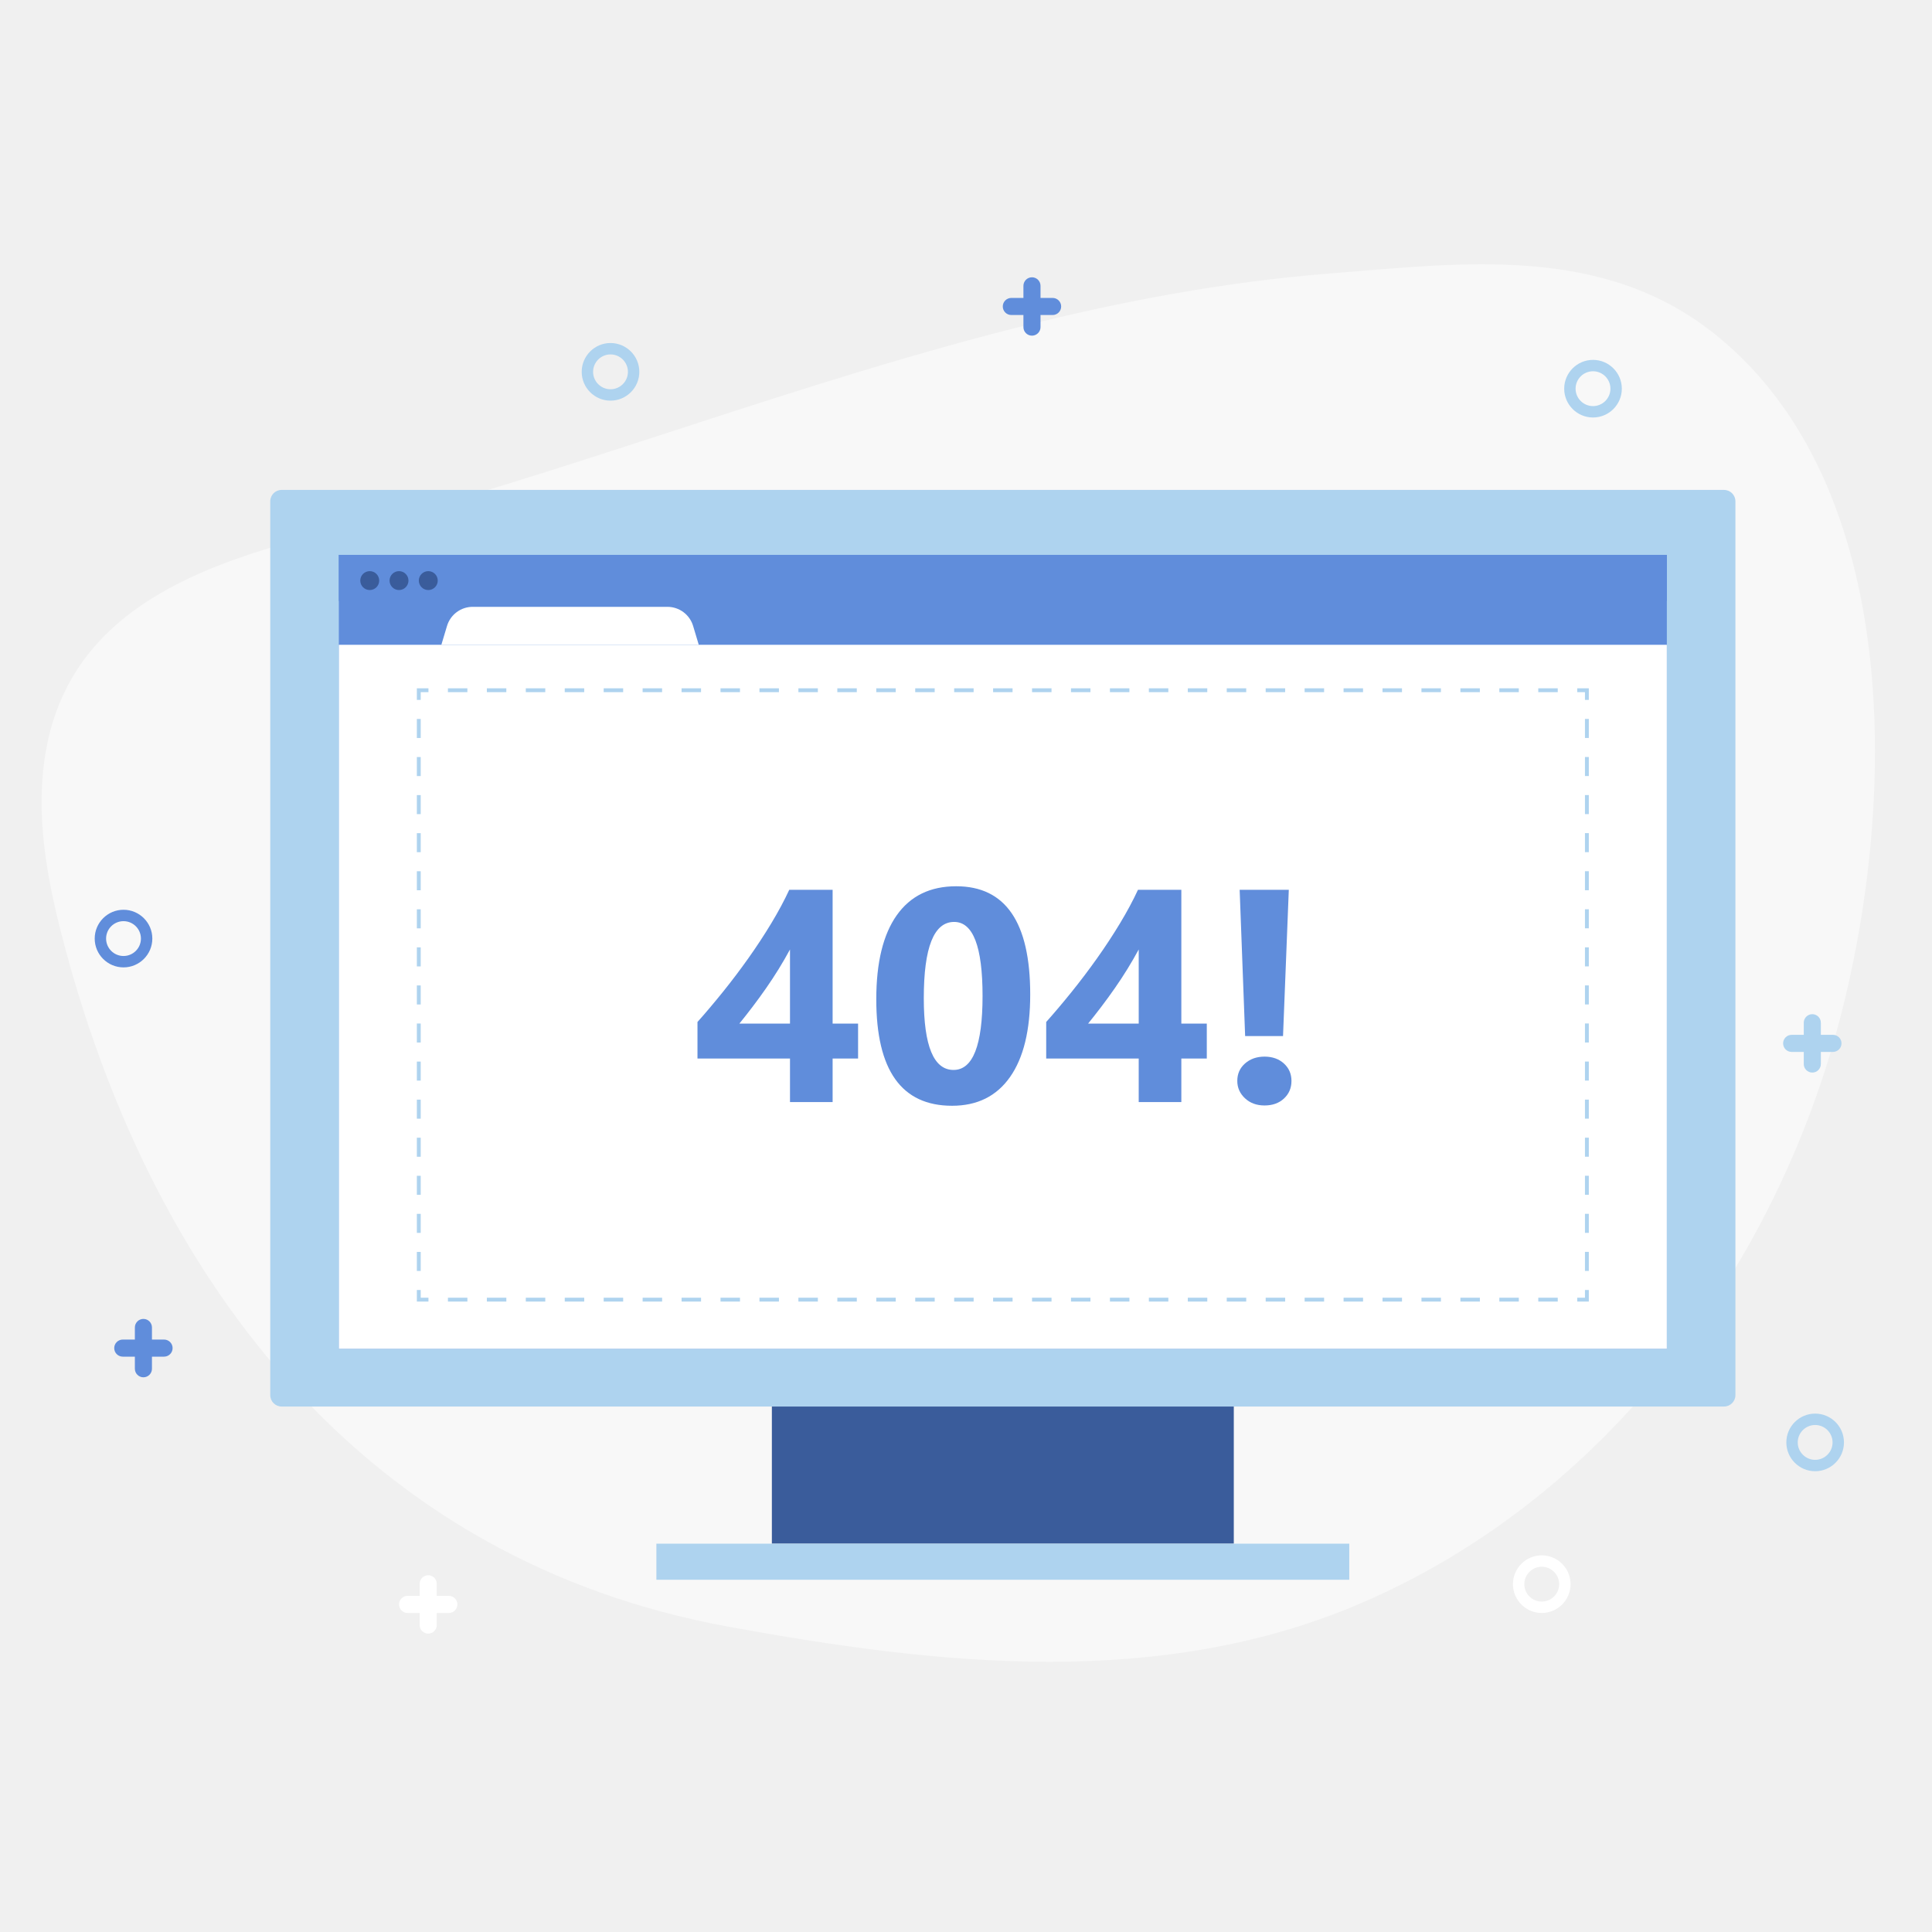
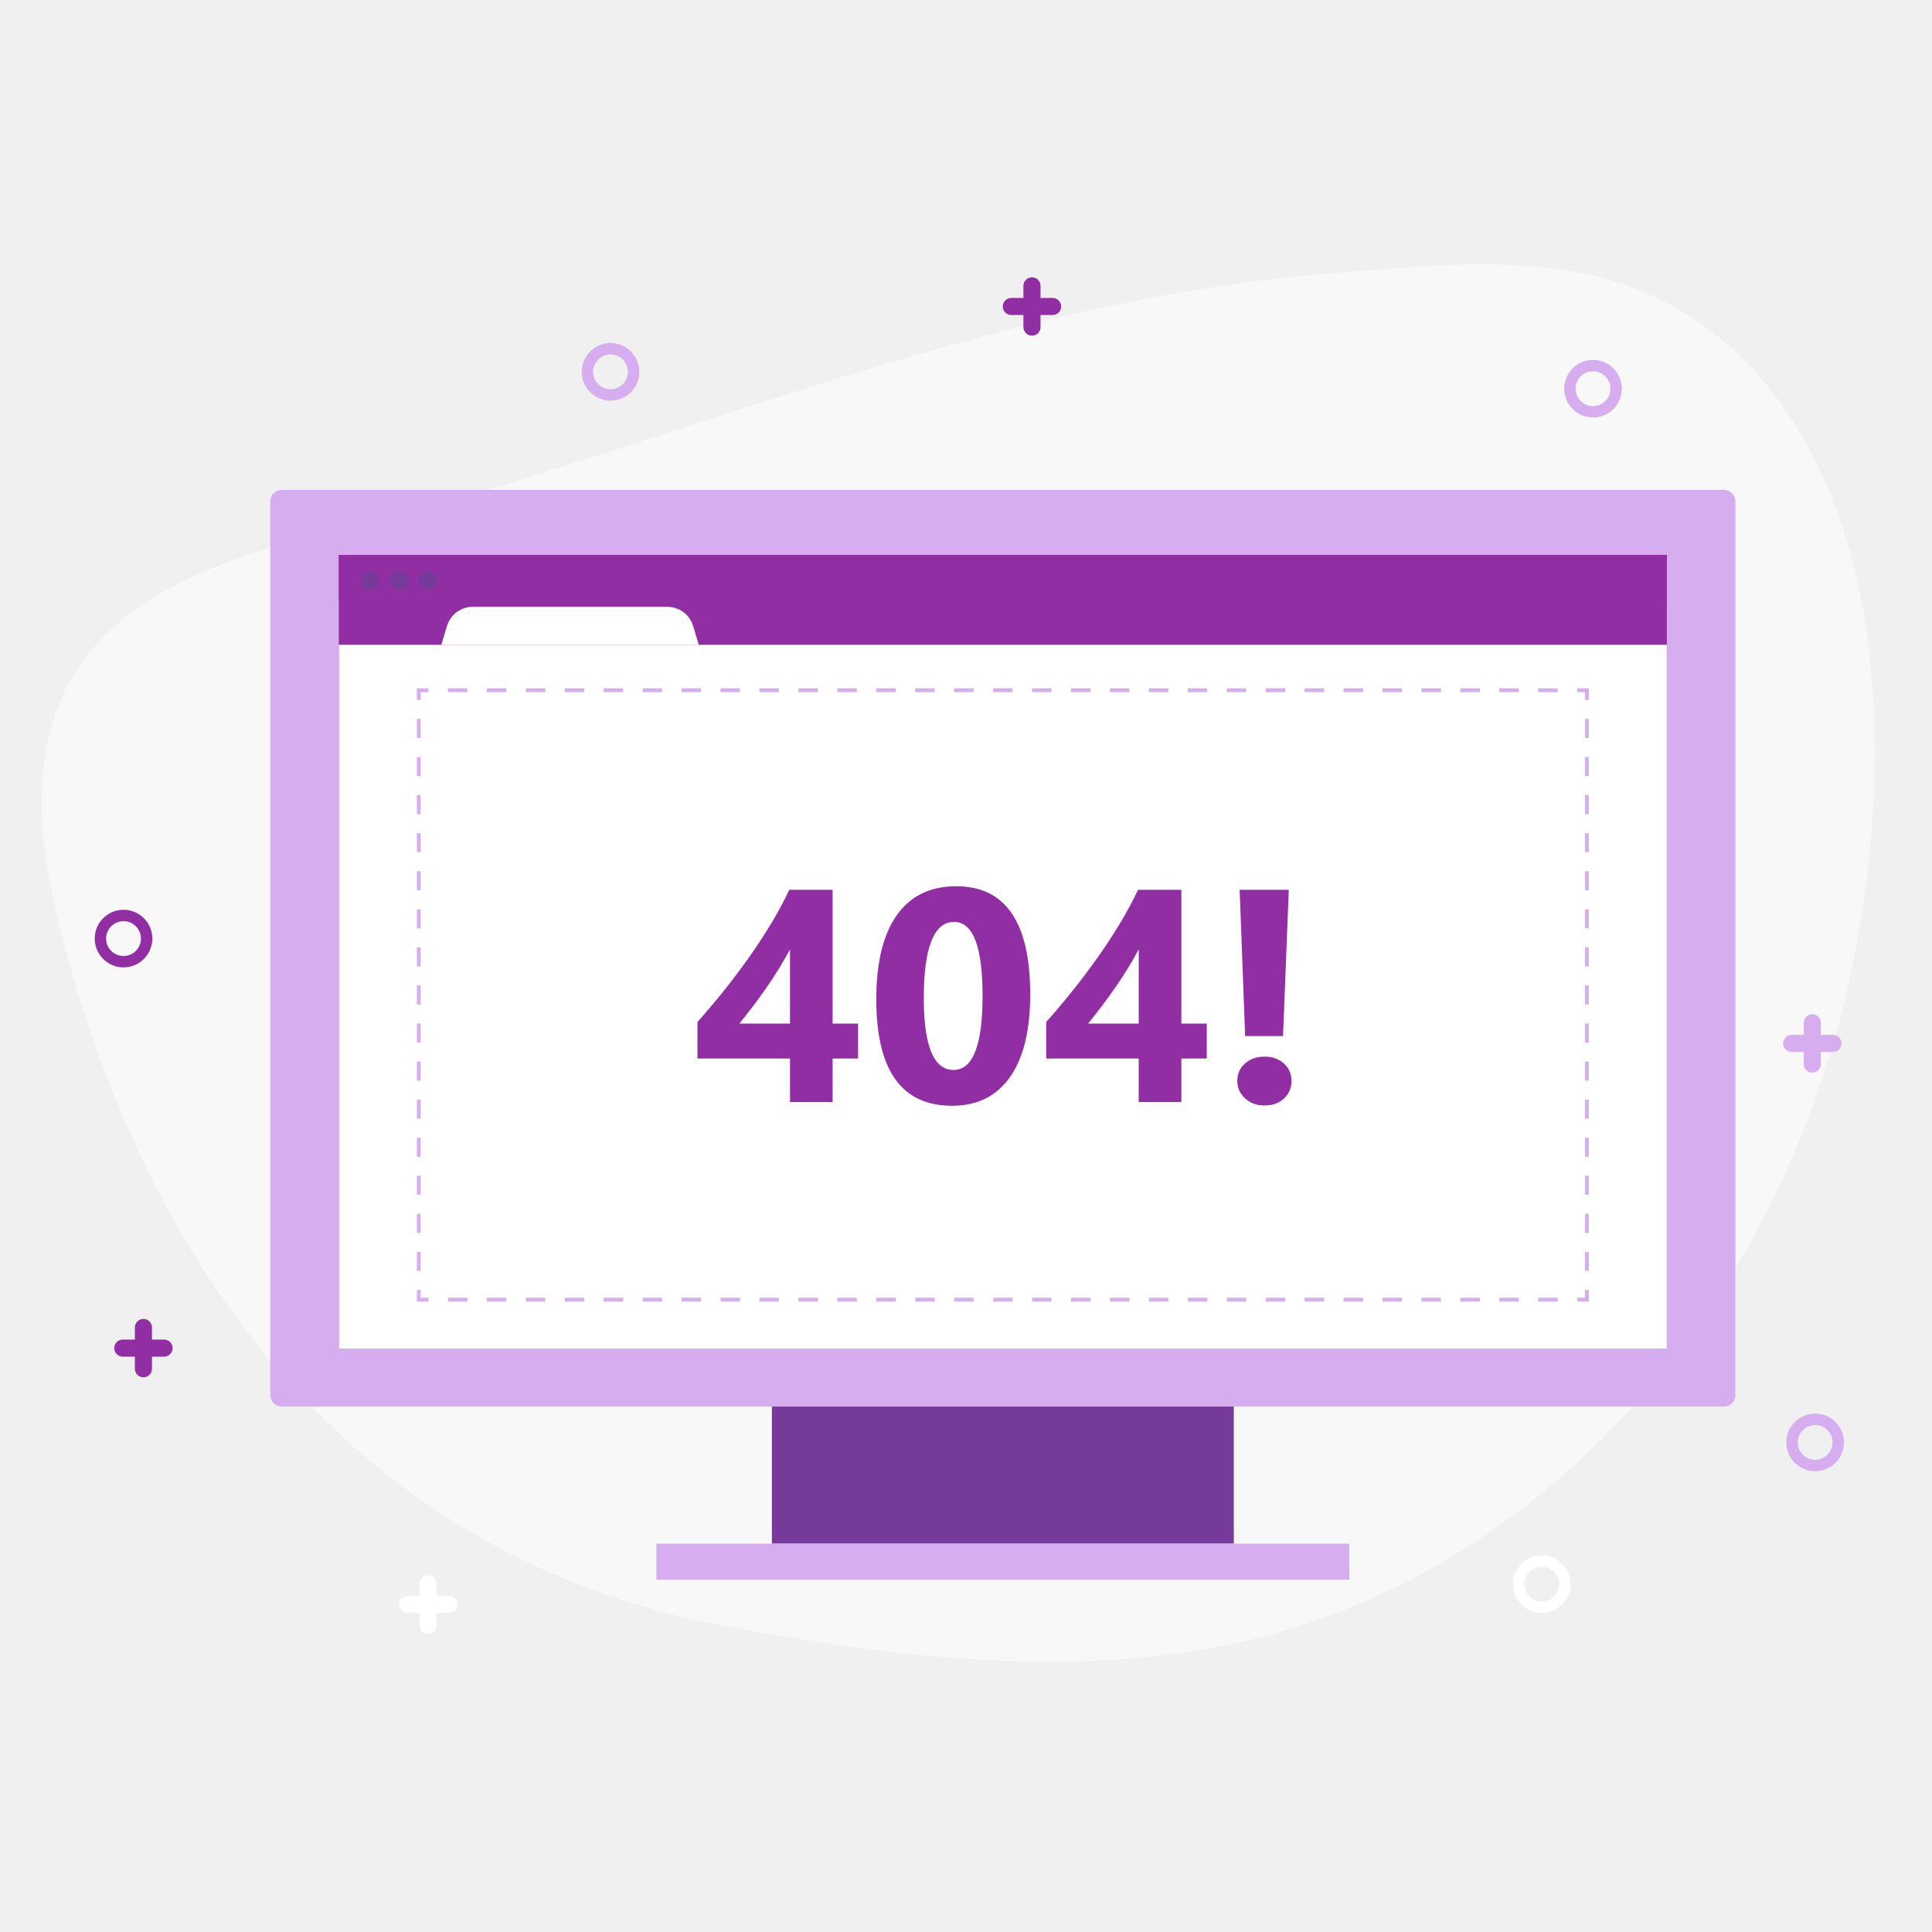
<svg xmlns="http://www.w3.org/2000/svg" version="1.1" id="Layer_1" x="0px" y="0px" width="500px" height="500px" viewBox="0 0 500 500" style="enable-background:new 0 0 500 500;" xml:space="preserve">
  <path style="opacity:0.5;fill:#FFFFFF;" d="M304.019,75.949c-63.011,11.073-123.002,34.509-184.378,52.854  c-40.56,12.122-101.693,15.841-108.297,69.015c-1.979,15.926,1.347,32.019,5.499,47.52  c23.607,88.133,78.702,158.679,171.751,175.671c54.488,9.95,112.04,16.348,164.372-6.414  c59.07-25.693,101.475-79.569,120.228-140.378c17.424-56.505,22.175-146.223-29.136-187.55c-29.16-23.485-65.228-18.65-99.96-15.892  C330.577,71.849,317.23,73.627,304.019,75.949z" />
-   <rect x="199.76" y="349.066" style="fill:#3A5C9B;" width="119.545" height="50.434" />
-   <path style="fill:#AED3EF;" d="M446.175,364.009H72.891c-1.628,0-2.948-1.318-2.948-2.947V129.738c0-1.628,1.32-2.948,2.948-2.948  h373.284c1.627,0,2.948,1.32,2.948,2.948v231.324C449.123,362.69,447.802,364.009,446.175,364.009z" />
-   <rect x="169.875" y="399.5" style="fill:#AED3EF;" width="179.315" height="9.339" />
-   <rect x="87.688" y="143.6" style="fill:#608DDB;" width="343.689" height="205.467" />
+   <rect x="199.76" y="349.066" style="fill:#763a9b;" width="119.545" height="50.434" />
+   <path style="fill:#d6aeef;" d="M446.175,364.009H72.891c-1.628,0-2.948-1.318-2.948-2.947V129.738c0-1.628,1.32-2.948,2.948-2.948  h373.284c1.627,0,2.948,1.32,2.948,2.948v231.324C449.123,362.69,447.802,364.009,446.175,364.009z" />
+   <rect x="169.875" y="399.5" style="fill:#d6aeef;" width="179.315" height="9.339" />
+   <rect x="87.688" y="143.6" style="fill:#922EA3;" width="343.689" height="205.467" />
  <rect x="87.688" y="166.874" style="fill:#FFFFFF;" width="343.689" height="182.192" />
  <g>
-     <path style="fill:#608DDB;" d="M215.481,230.281v34.629h6.589v9.041h-6.589v11.262h-11.032v-11.262h-23.941v-9.462   c2.119-2.375,4.315-4.974,6.588-7.795c2.272-2.822,4.469-5.728,6.589-8.715c2.119-2.988,4.092-5.995,5.918-9.021   c1.826-3.026,3.377-5.918,4.654-8.677H215.481z M191.348,264.91h13.101v-19.191c-0.894,1.66-1.864,3.34-2.911,5.037   c-1.047,1.699-2.145,3.372-3.294,5.019c-1.149,1.647-2.312,3.244-3.486,4.788C193.583,262.108,192.446,263.558,191.348,264.91z" />
-     <path style="fill:#608DDB;" d="M246.394,286.171c-13.076,0-19.613-9.181-19.613-27.542c0-9.525,1.768-16.785,5.306-21.777   c3.537-4.993,8.663-7.489,15.38-7.489c12.768,0,19.152,9.334,19.152,28.002c0,9.296-1.742,16.421-5.229,21.375   S252.906,286.171,246.394,286.171z M246.93,238.594c-5.235,0-7.853,6.576-7.853,19.729c0,12.386,2.566,18.578,7.7,18.578   c5.004,0,7.508-6.384,7.508-19.153C254.285,244.979,251.834,238.594,246.93,238.594z" />
-     <path style="fill:#608DDB;" d="M305.73,230.281v34.629h6.588v9.041h-6.588v11.262h-11.032v-11.262h-23.941v-9.462   c2.119-2.375,4.315-4.974,6.589-7.795c2.272-2.822,4.468-5.728,6.588-8.715c2.12-2.988,4.093-5.995,5.919-9.021   c1.825-3.026,3.377-5.918,4.654-8.677H305.73z M281.598,264.91h13.101v-19.191c-0.895,1.66-1.864,3.34-2.911,5.037   c-1.048,1.699-2.146,3.372-3.295,5.019c-1.149,1.647-2.312,3.244-3.485,4.788C283.832,262.108,282.695,263.558,281.598,264.91z" />
-     <path style="fill:#608DDB;" d="M327.259,286.094c-2.044,0-3.729-0.619-5.057-1.857c-1.328-1.238-1.992-2.739-1.992-4.501   c0-1.839,0.671-3.346,2.012-4.521c1.341-1.174,3.02-1.762,5.037-1.762c2.043,0,3.716,0.594,5.018,1.781   c1.303,1.188,1.954,2.688,1.954,4.501c0,1.839-0.646,3.358-1.935,4.559C331.006,285.493,329.327,286.094,327.259,286.094z    M333.541,230.281l-1.494,37.847h-9.807l-1.417-37.847H333.541z" />
+     <path style="fill:#922EA3;" d="M215.481,230.281v34.629h6.589v9.041h-6.589v11.262h-11.032v-11.262h-23.941v-9.462   c2.119-2.375,4.315-4.974,6.588-7.795c2.272-2.822,4.469-5.728,6.589-8.715c2.119-2.988,4.092-5.995,5.918-9.021   c1.826-3.026,3.377-5.918,4.654-8.677H215.481z M191.348,264.91h13.101v-19.191c-0.894,1.66-1.864,3.34-2.911,5.037   c-1.047,1.699-2.145,3.372-3.294,5.019c-1.149,1.647-2.312,3.244-3.486,4.788C193.583,262.108,192.446,263.558,191.348,264.91z" />
+     <path style="fill:#922EA3;" d="M246.394,286.171c-13.076,0-19.613-9.181-19.613-27.542c0-9.525,1.768-16.785,5.306-21.777   c3.537-4.993,8.663-7.489,15.38-7.489c12.768,0,19.152,9.334,19.152,28.002c0,9.296-1.742,16.421-5.229,21.375   S252.906,286.171,246.394,286.171z M246.93,238.594c-5.235,0-7.853,6.576-7.853,19.729c0,12.386,2.566,18.578,7.7,18.578   c5.004,0,7.508-6.384,7.508-19.153C254.285,244.979,251.834,238.594,246.93,238.594z" />
+     <path style="fill:#922EA3;" d="M305.73,230.281v34.629h6.588v9.041h-6.588v11.262h-11.032v-11.262h-23.941v-9.462   c2.119-2.375,4.315-4.974,6.589-7.795c2.272-2.822,4.468-5.728,6.588-8.715c2.12-2.988,4.093-5.995,5.919-9.021   c1.825-3.026,3.377-5.918,4.654-8.677H305.73z M281.598,264.91h13.101v-19.191c-0.895,1.66-1.864,3.34-2.911,5.037   c-1.048,1.699-2.146,3.372-3.295,5.019c-1.149,1.647-2.312,3.244-3.485,4.788C283.832,262.108,282.695,263.558,281.598,264.91z" />
+     <path style="fill:#922EA3;" d="M327.259,286.094c-2.044,0-3.729-0.619-5.057-1.857c-1.328-1.238-1.992-2.739-1.992-4.501   c0-1.839,0.671-3.346,2.012-4.521c1.341-1.174,3.02-1.762,5.037-1.762c2.043,0,3.716,0.594,5.018,1.781   c1.303,1.188,1.954,2.688,1.954,4.501c0,1.839-0.646,3.358-1.935,4.559C331.006,285.493,329.327,286.094,327.259,286.094z    M333.541,230.281l-1.494,37.847h-9.807l-1.417-37.847H333.541z" />
  </g>
  <g>
    <g>
-       <polyline style="fill:none;stroke:#AED3EF;stroke-miterlimit:10;" points="410.685,333.847 410.685,336.347 408.185,336.347   " />
-       <line style="fill:none;stroke:#AED3EF;stroke-miterlimit:10;stroke-dasharray:5.039,5.039;" x1="403.146" y1="336.347" x2="113.4" y2="336.347" />
-       <polyline style="fill:none;stroke:#AED3EF;stroke-miterlimit:10;" points="110.881,336.347 108.381,336.347 108.381,333.847   " />
-       <line style="fill:none;stroke:#AED3EF;stroke-miterlimit:10;stroke-dasharray:4.926,4.926;" x1="108.381" y1="328.92" x2="108.381" y2="183.596" />
-       <polyline style="fill:none;stroke:#AED3EF;stroke-miterlimit:10;" points="108.381,181.132 108.381,178.632 110.881,178.632   " />
-       <line style="fill:none;stroke:#AED3EF;stroke-miterlimit:10;stroke-dasharray:5.039,5.039;" x1="115.92" y1="178.632" x2="405.665" y2="178.632" />
-       <polyline style="fill:none;stroke:#AED3EF;stroke-miterlimit:10;" points="408.185,178.632 410.685,178.632 410.685,181.132   " />
-       <line style="fill:none;stroke:#AED3EF;stroke-miterlimit:10;stroke-dasharray:4.926,4.926;" x1="410.685" y1="186.059" x2="410.685" y2="331.384" />
+       <polyline style="fill:none;stroke:#d6aeef;stroke-miterlimit:10;" points="410.685,333.847 410.685,336.347 408.185,336.347   " />
+       <line style="fill:none;stroke:#d6aeef;stroke-miterlimit:10;stroke-dasharray:5.039,5.039;" x1="403.146" y1="336.347" x2="113.4" y2="336.347" />
+       <polyline style="fill:none;stroke:#d6aeef;stroke-miterlimit:10;" points="110.881,336.347 108.381,336.347 108.381,333.847   " />
+       <line style="fill:none;stroke:#d6aeef;stroke-miterlimit:10;stroke-dasharray:4.926,4.926;" x1="108.381" y1="328.92" x2="108.381" y2="183.596" />
+       <polyline style="fill:none;stroke:#d6aeef;stroke-miterlimit:10;" points="108.381,181.132 108.381,178.632 110.881,178.632   " />
+       <line style="fill:none;stroke:#d6aeef;stroke-miterlimit:10;stroke-dasharray:5.039,5.039;" x1="115.92" y1="178.632" x2="405.665" y2="178.632" />
+       <polyline style="fill:none;stroke:#d6aeef;stroke-miterlimit:10;" points="408.185,178.632 410.685,178.632 410.685,181.132   " />
+       <line style="fill:none;stroke:#d6aeef;stroke-miterlimit:10;stroke-dasharray:4.926,4.926;" x1="410.685" y1="186.059" x2="410.685" y2="331.384" />
    </g>
  </g>
-   <rect x="87.688" y="143.6" style="fill:#608DDB;" width="343.689" height="11.939" />
+   <rect x="87.688" y="143.6" style="fill:#922EA3;" width="343.689" height="11.939" />
  <path style="fill:#FFFFFF;" d="M180.841,166.874h-66.618l1.464-4.88c0.881-2.936,3.584-4.946,6.648-4.946h50.393  c3.065,0,5.768,2.011,6.648,4.946L180.841,166.874z" />
-   <circle style="fill:#3A5C9B;" cx="95.687" cy="150.257" r="2.447" />
-   <circle style="fill:#3A5C9B;" cx="103.264" cy="150.257" r="2.447" />
-   <circle style="fill:#3A5C9B;" cx="110.841" cy="150.257" r="2.447" />
+   <circle style="fill:#763a9b;" cx="95.687" cy="150.257" r="2.447" />
+   <circle style="fill:#763a9b;" cx="103.264" cy="150.257" r="2.447" />
+   <circle style="fill:#763a9b;" cx="110.841" cy="150.257" r="2.447" />
  <g>
-     <path style="fill:#AED3EF;" d="M158,103.687c-4.111,0-7.456-3.345-7.456-7.456c0-4.11,3.345-7.456,7.456-7.456   s7.456,3.345,7.456,7.456C165.456,100.342,162.111,103.687,158,103.687z M158,91.724c-2.485,0-4.508,2.022-4.508,4.507   s2.022,4.508,4.508,4.508s4.508-2.022,4.508-4.508S160.485,91.724,158,91.724z" />
+     <path style="fill:#d6aeef;" d="M158,103.687c-4.111,0-7.456-3.345-7.456-7.456c0-4.11,3.345-7.456,7.456-7.456   s7.456,3.345,7.456,7.456C165.456,100.342,162.111,103.687,158,103.687z M158,91.724c-2.485,0-4.508,2.022-4.508,4.507   s2.022,4.508,4.508,4.508s4.508-2.022,4.508-4.508S160.485,91.724,158,91.724z" />
  </g>
  <g>
    <path style="fill:#FFFFFF;" d="M399.005,417.434c-4.111,0-7.457-3.343-7.457-7.454s3.346-7.457,7.457-7.457   s7.455,3.346,7.455,7.457S403.116,417.434,399.005,417.434z M399.005,405.471c-2.486,0-4.509,2.021-4.509,4.509   c0,2.484,2.022,4.506,4.509,4.506c2.484,0,4.507-2.021,4.507-4.506C403.512,407.492,401.489,405.471,399.005,405.471z" />
  </g>
  <g>
-     <path style="fill:#AED3EF;" d="M412.271,108.047c-4.111,0-7.457-3.345-7.457-7.456c0-4.111,3.346-7.456,7.457-7.456   s7.455,3.345,7.455,7.456C419.727,104.702,416.383,108.047,412.271,108.047z M412.271,96.083c-2.486,0-4.509,2.022-4.509,4.507   s2.022,4.508,4.509,4.508c2.484,0,4.507-2.022,4.507-4.508S414.756,96.083,412.271,96.083z" />
+     <path style="fill:#d6aeef;" d="M412.271,108.047c-4.111,0-7.457-3.345-7.457-7.456c0-4.111,3.346-7.456,7.457-7.456   s7.455,3.345,7.455,7.456C419.727,104.702,416.383,108.047,412.271,108.047z M412.271,96.083c-2.486,0-4.509,2.022-4.509,4.507   s2.022,4.508,4.509,4.508c2.484,0,4.507-2.022,4.507-4.508S414.756,96.083,412.271,96.083z" />
  </g>
  <g>
-     <path style="fill:#AED3EF;" d="M469.761,380.751c-4.111,0-7.457-3.343-7.457-7.454s3.346-7.457,7.457-7.457   s7.455,3.346,7.455,7.457S473.872,380.751,469.761,380.751z M469.761,368.788c-2.486,0-4.509,2.024-4.509,4.509   c0,2.485,2.022,4.506,4.509,4.506c2.484,0,4.507-2.021,4.507-4.506C474.268,370.813,472.245,368.788,469.761,368.788z" />
+     <path style="fill:#d6aeef;" d="M469.761,380.751c-4.111,0-7.457-3.343-7.457-7.454s3.346-7.457,7.457-7.457   s7.455,3.346,7.455,7.457S473.872,380.751,469.761,380.751z M469.761,368.788c-2.486,0-4.509,2.024-4.509,4.509   c0,2.485,2.022,4.506,4.509,4.506c2.484,0,4.507-2.021,4.507-4.506C474.268,370.813,472.245,368.788,469.761,368.788z" />
  </g>
  <g>
-     <path style="fill:#608DDB;" d="M31.965,250.358c-4.111,0-7.456-3.345-7.456-7.456c0-4.11,3.345-7.455,7.456-7.455   s7.456,3.345,7.456,7.455C39.421,247.014,36.077,250.358,31.965,250.358z M31.965,238.396c-2.485,0-4.508,2.021-4.508,4.507   s2.023,4.508,4.508,4.508s4.508-2.022,4.508-4.508S34.451,238.396,31.965,238.396z" />
+     <path style="fill:#922EA3;" d="M31.965,250.358c-4.111,0-7.456-3.345-7.456-7.456c0-4.11,3.345-7.455,7.456-7.455   s7.456,3.345,7.456,7.455C39.421,247.014,36.077,250.358,31.965,250.358z M31.965,238.396c-2.485,0-4.508,2.021-4.508,4.507   s2.023,4.508,4.508,4.508s4.508-2.022,4.508-4.508S34.451,238.396,31.965,238.396z" />
  </g>
-   <path style="fill:#608DDB;" d="M272.417,77.104h-3.132v-3.132c0-1.222-0.99-2.211-2.211-2.211c-1.223,0-2.212,0.989-2.212,2.211  v3.132h-3.132c-1.223,0-2.211,0.99-2.211,2.211c0,1.221,0.988,2.211,2.211,2.211h3.132v3.132c0,1.222,0.989,2.211,2.212,2.211  c1.221,0,2.211-0.99,2.211-2.211v-3.132h3.132c1.221,0,2.212-0.99,2.212-2.211C274.629,78.094,273.638,77.104,272.417,77.104z" />
-   <path style="fill:#608DDB;" d="M42.459,346.677h-3.132v-3.132c0-1.221-0.99-2.211-2.211-2.211c-1.221,0-2.211,0.99-2.211,2.211  v3.132h-3.132c-1.222,0-2.211,0.991-2.211,2.212s0.99,2.211,2.211,2.211h3.132v3.132c0,1.222,0.99,2.212,2.211,2.212  c1.222,0,2.211-0.99,2.211-2.212V351.1h3.132c1.221,0,2.211-0.99,2.211-2.211S43.681,346.677,42.459,346.677z" />
+   <path style="fill:#922EA3;" d="M272.417,77.104h-3.132v-3.132c0-1.222-0.99-2.211-2.211-2.211c-1.223,0-2.212,0.989-2.212,2.211  v3.132h-3.132c-1.223,0-2.211,0.99-2.211,2.211c0,1.221,0.988,2.211,2.211,2.211h3.132v3.132c0,1.222,0.989,2.211,2.212,2.211  c1.221,0,2.211-0.99,2.211-2.211v-3.132h3.132c1.221,0,2.212-0.99,2.212-2.211C274.629,78.094,273.638,77.104,272.417,77.104z" />
+   <path style="fill:#922EA3;" d="M42.459,346.677h-3.132v-3.132c0-1.221-0.99-2.211-2.211-2.211c-1.221,0-2.211,0.99-2.211,2.211  v3.132h-3.132c-1.222,0-2.211,0.991-2.211,2.212s0.99,2.211,2.211,2.211h3.132v3.132c0,1.222,0.99,2.212,2.211,2.212  c1.222,0,2.211-0.99,2.211-2.212V351.1h3.132c1.221,0,2.211-0.99,2.211-2.211S43.681,346.677,42.459,346.677z" />
  <path style="fill:#FFFFFF;" d="M116.164,413.011h-3.132v-3.132c0-1.221-0.99-2.211-2.211-2.211c-1.222,0-2.211,0.99-2.211,2.211  v3.132h-3.132c-1.222,0-2.211,0.991-2.211,2.212s0.989,2.211,2.211,2.211h3.132v3.132c0,1.221,0.99,2.212,2.211,2.212  c1.221,0,2.211-0.991,2.211-2.212v-3.132h3.132c1.222,0,2.211-0.99,2.211-2.211S117.385,413.011,116.164,413.011z" />
-   <path style="fill:#AED3EF;" d="M474.367,267.813h-3.133v-3.132c0-1.221-0.99-2.212-2.211-2.212c-1.222,0-2.211,0.991-2.211,2.212  v3.132h-3.133c-1.222,0-2.211,0.99-2.211,2.211c0,1.223,0.989,2.212,2.211,2.212h3.133v3.132c0,1.223,0.989,2.211,2.211,2.211  c1.221,0,2.211-0.988,2.211-2.211v-3.132h3.133c1.221,0,2.211-0.989,2.211-2.212C476.578,268.804,475.588,267.813,474.367,267.813z" />
+   <path style="fill:#d6aeef;" d="M474.367,267.813h-3.133v-3.132c0-1.221-0.99-2.212-2.211-2.212c-1.222,0-2.211,0.991-2.211,2.212  v3.132h-3.133c-1.222,0-2.211,0.99-2.211,2.211c0,1.223,0.989,2.212,2.211,2.212h3.133v3.132c0,1.223,0.989,2.211,2.211,2.211  c1.221,0,2.211-0.988,2.211-2.211v-3.132h3.133c1.221,0,2.211-0.989,2.211-2.212C476.578,268.804,475.588,267.813,474.367,267.813z" />
  <g>
</g>
  <g>
</g>
  <g>
</g>
  <g>
</g>
  <g>
</g>
  <g>
</g>
</svg>
